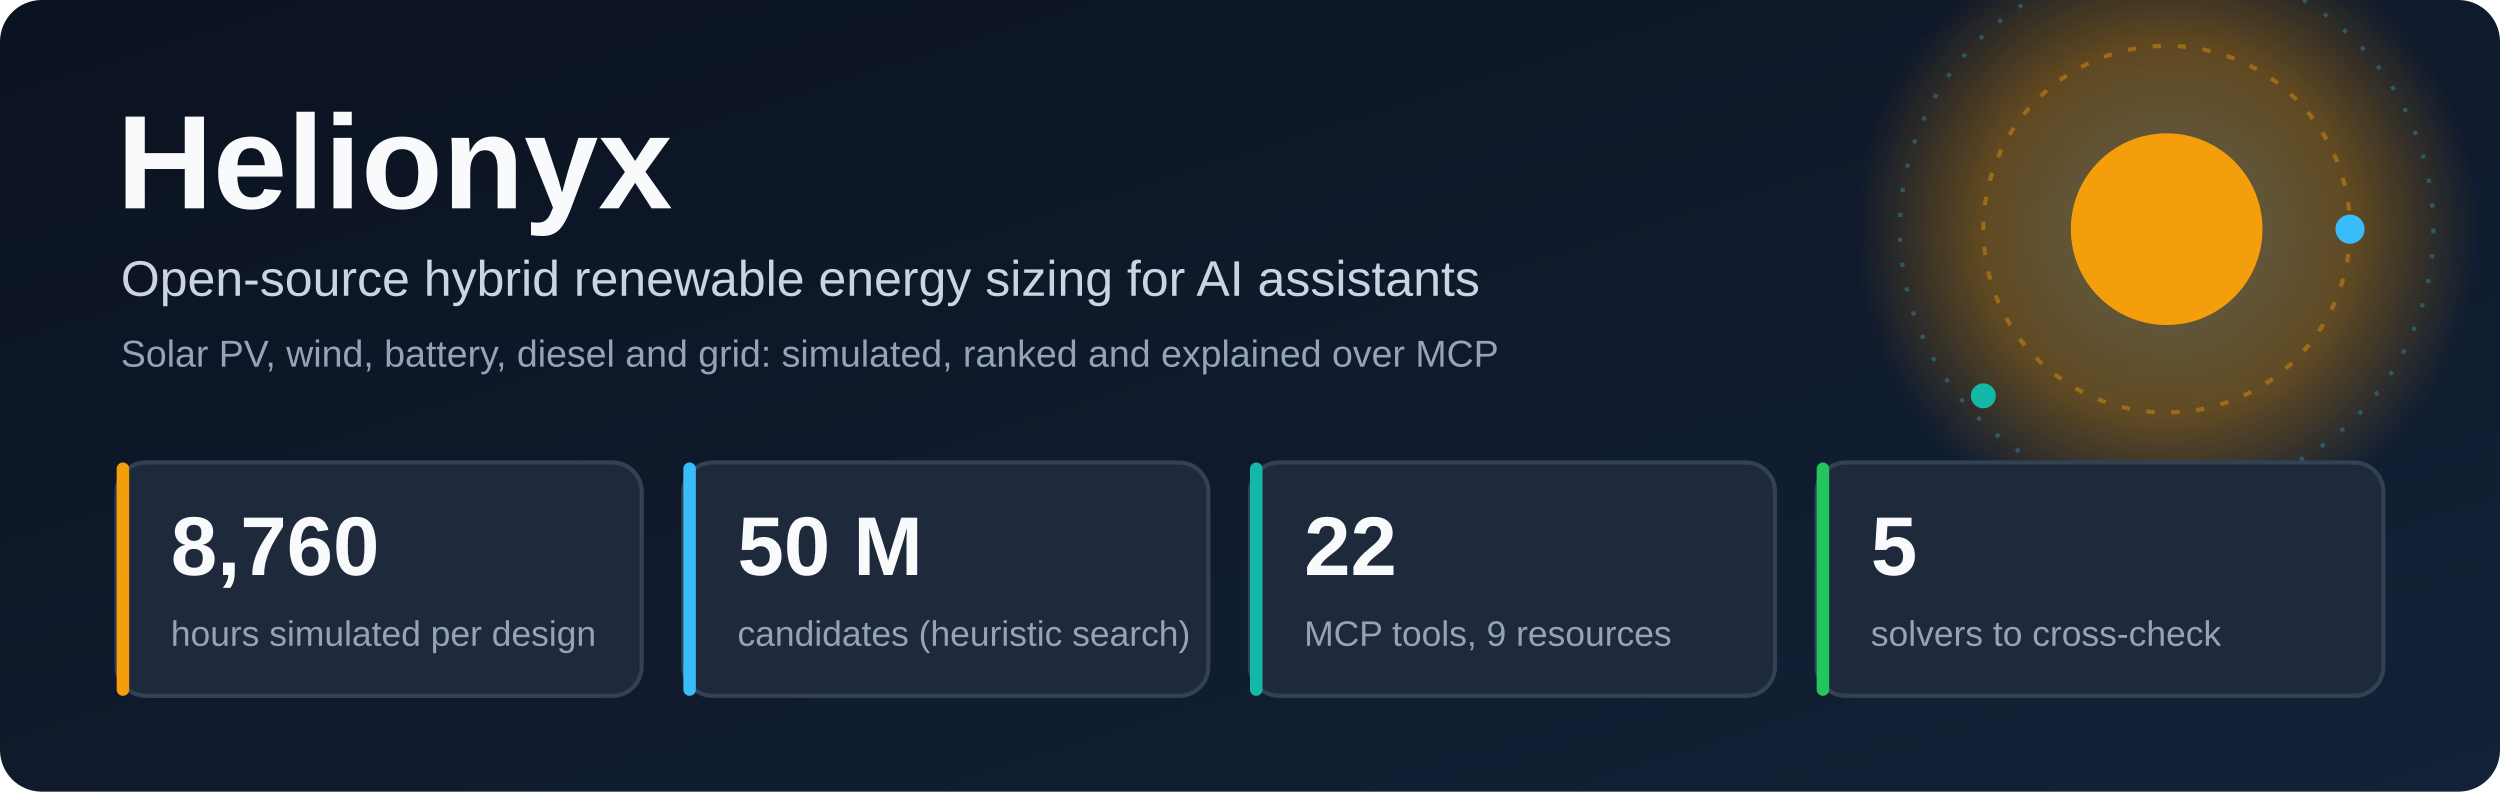
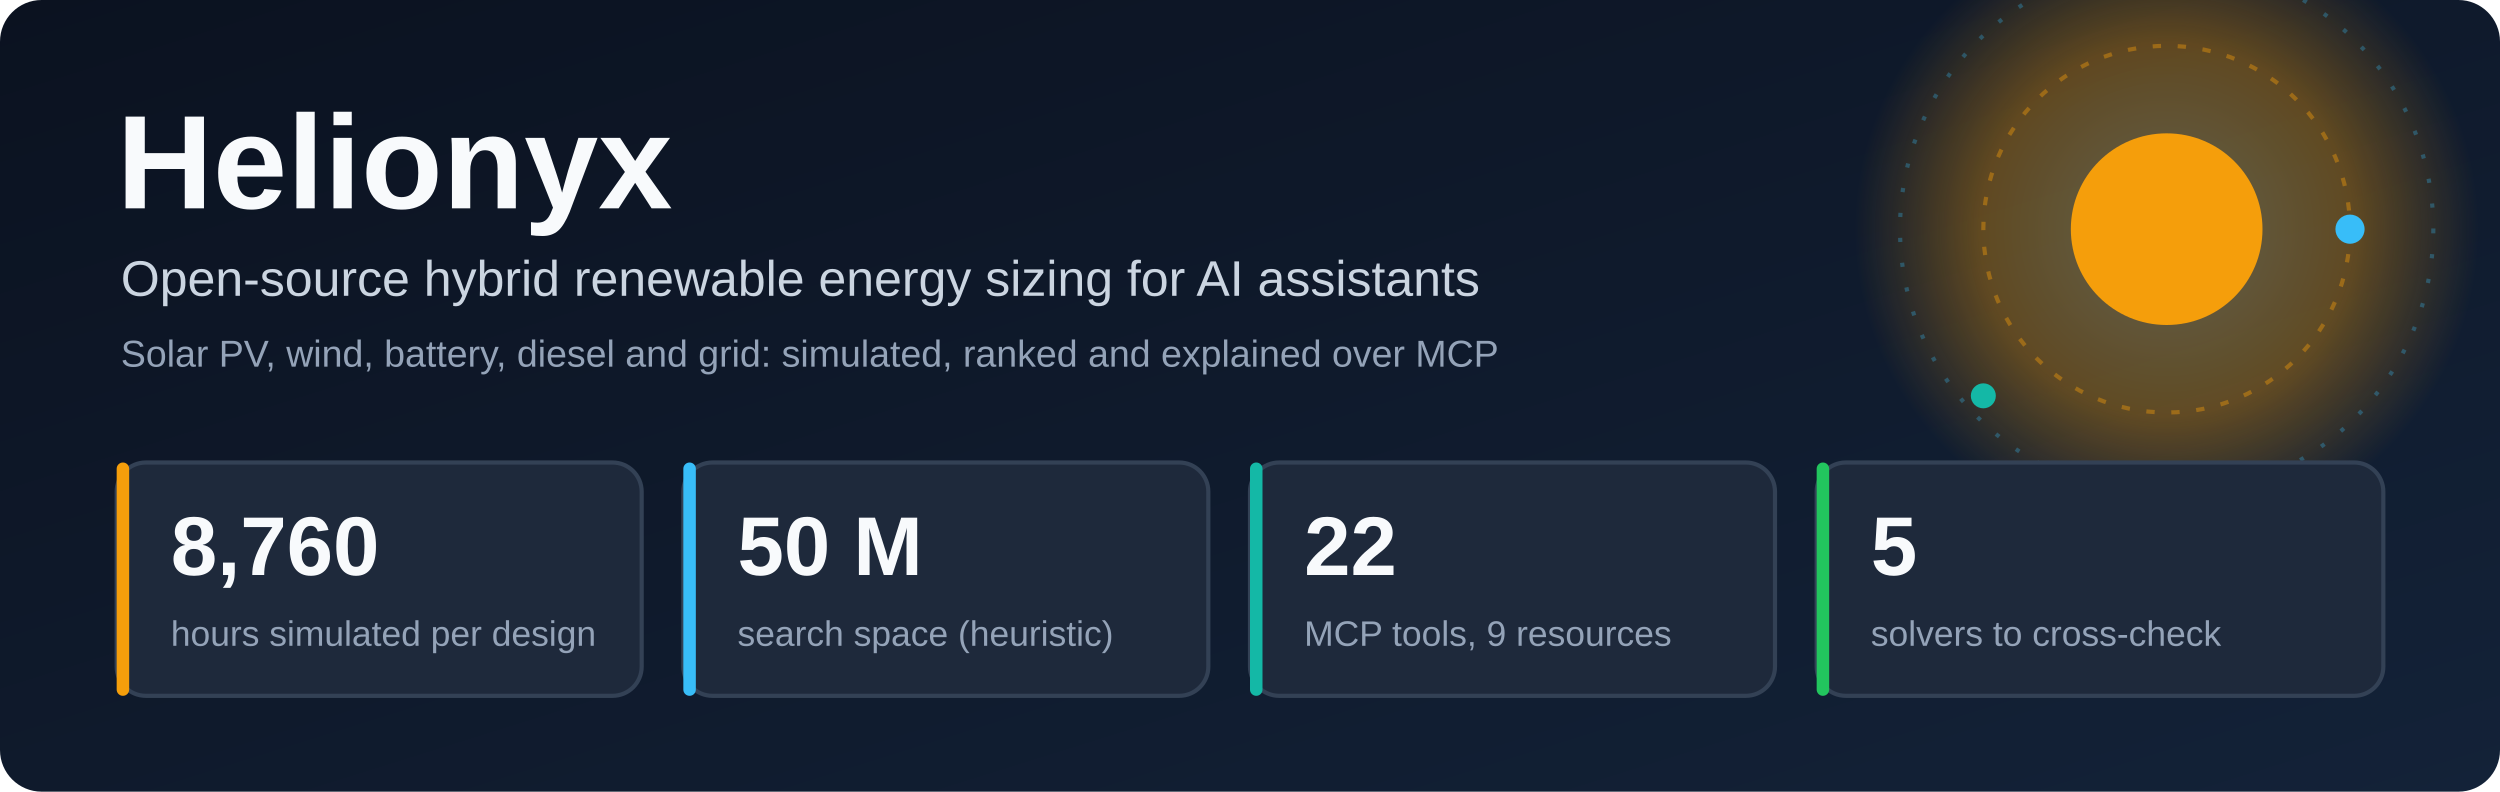
<svg xmlns="http://www.w3.org/2000/svg" viewBox="0 0 1200 380" role="img" aria-labelledby="t d">
  <defs>
    <linearGradient id="bg" x1="0" y1="0" x2="1" y2="1">
      <stop offset="0" stop-color="#0B1220" />
      <stop offset="1" stop-color="#132238" />
    </linearGradient>
    <radialGradient id="glow" cx="0.5" cy="0.5" r="0.5">
      <stop offset="0" stop-color="#FDE68A" />
      <stop offset="0.6" stop-color="#F59E0B" />
      <stop offset="1" stop-color="#F59E0B" stop-opacity="0" />
    </radialGradient>
    <clipPath id="card">
      <rect width="1200" height="380" rx="20" />
    </clipPath>
  </defs>
  <rect width="1200" height="380" rx="20" fill="url(#bg)" />
  <g clip-path="url(#card)">
    <circle cx="1040" cy="110" r="150" fill="url(#glow)" opacity="0.35" />
    <circle cx="1040" cy="110" r="46" fill="#F59E0B" />
    <circle cx="1040" cy="110" r="88" fill="none" stroke="#F59E0B" stroke-opacity="0.4" stroke-width="2" stroke-dasharray="4 8" />
    <circle cx="1040" cy="110" r="128" fill="none" stroke="#38BDF8" stroke-opacity="0.3" stroke-width="2" stroke-dasharray="2 10" />
    <circle cx="1128" cy="110" r="7" fill="#38BDF8" />
    <circle cx="952" cy="190" r="6" fill="#14B8A6" />
  </g>
  <g font-family="Arial, Helvetica, sans-serif">
    <text x="56" y="100" font-size="64" font-weight="700" fill="#F8FAFC">Helionyx</text>
    <text x="58" y="142" font-size="24" fill="#CBD5E1">Open-source hybrid renewable energy sizing for AI assistants</text>
    <text x="58" y="176" font-size="18" fill="#94A3B8">Solar PV, wind, battery, diesel and grid: simulated, ranked and explained over MCP</text>
  </g>
  <g font-family="Arial, Helvetica, sans-serif">
    <rect x="56" y="222" width="252" height="112" rx="14" fill="#1E293B" stroke="#334155" stroke-width="2" />
    <rect x="56" y="222" width="6" height="112" rx="3" fill="#F59E0B" />
    <text x="82" y="276" font-size="40" font-weight="700" fill="#F8FAFC">8,760</text>
    <text x="82" y="310" font-size="17" fill="#94A3B8">hours simulated per design</text>
    <rect x="328" y="222" width="252" height="112" rx="14" fill="#1E293B" stroke="#334155" stroke-width="2" />
    <rect x="328" y="222" width="6" height="112" rx="3" fill="#38BDF8" />
    <text x="354" y="276" font-size="40" font-weight="700" fill="#F8FAFC">50 M</text>
-     <text x="354" y="310" font-size="17" fill="#94A3B8">candidates (heuristic search)</text>
+     <text x="354" y="310" font-size="17" fill="#94A3B8">search space (heuristic)</text>
    <rect x="600" y="222" width="252" height="112" rx="14" fill="#1E293B" stroke="#334155" stroke-width="2" />
    <rect x="600" y="222" width="6" height="112" rx="3" fill="#14B8A6" />
    <text x="626" y="276" font-size="40" font-weight="700" fill="#F8FAFC">22</text>
    <text x="626" y="310" font-size="17" fill="#94A3B8">MCP tools, 9 resources</text>
    <rect x="872" y="222" width="272" height="112" rx="14" fill="#1E293B" stroke="#334155" stroke-width="2" />
    <rect x="872" y="222" width="6" height="112" rx="3" fill="#22C55E" />
    <text x="898" y="276" font-size="40" font-weight="700" fill="#F8FAFC">5</text>
    <text x="898" y="310" font-size="17" fill="#94A3B8">solvers to cross-check</text>
  </g>
</svg>
